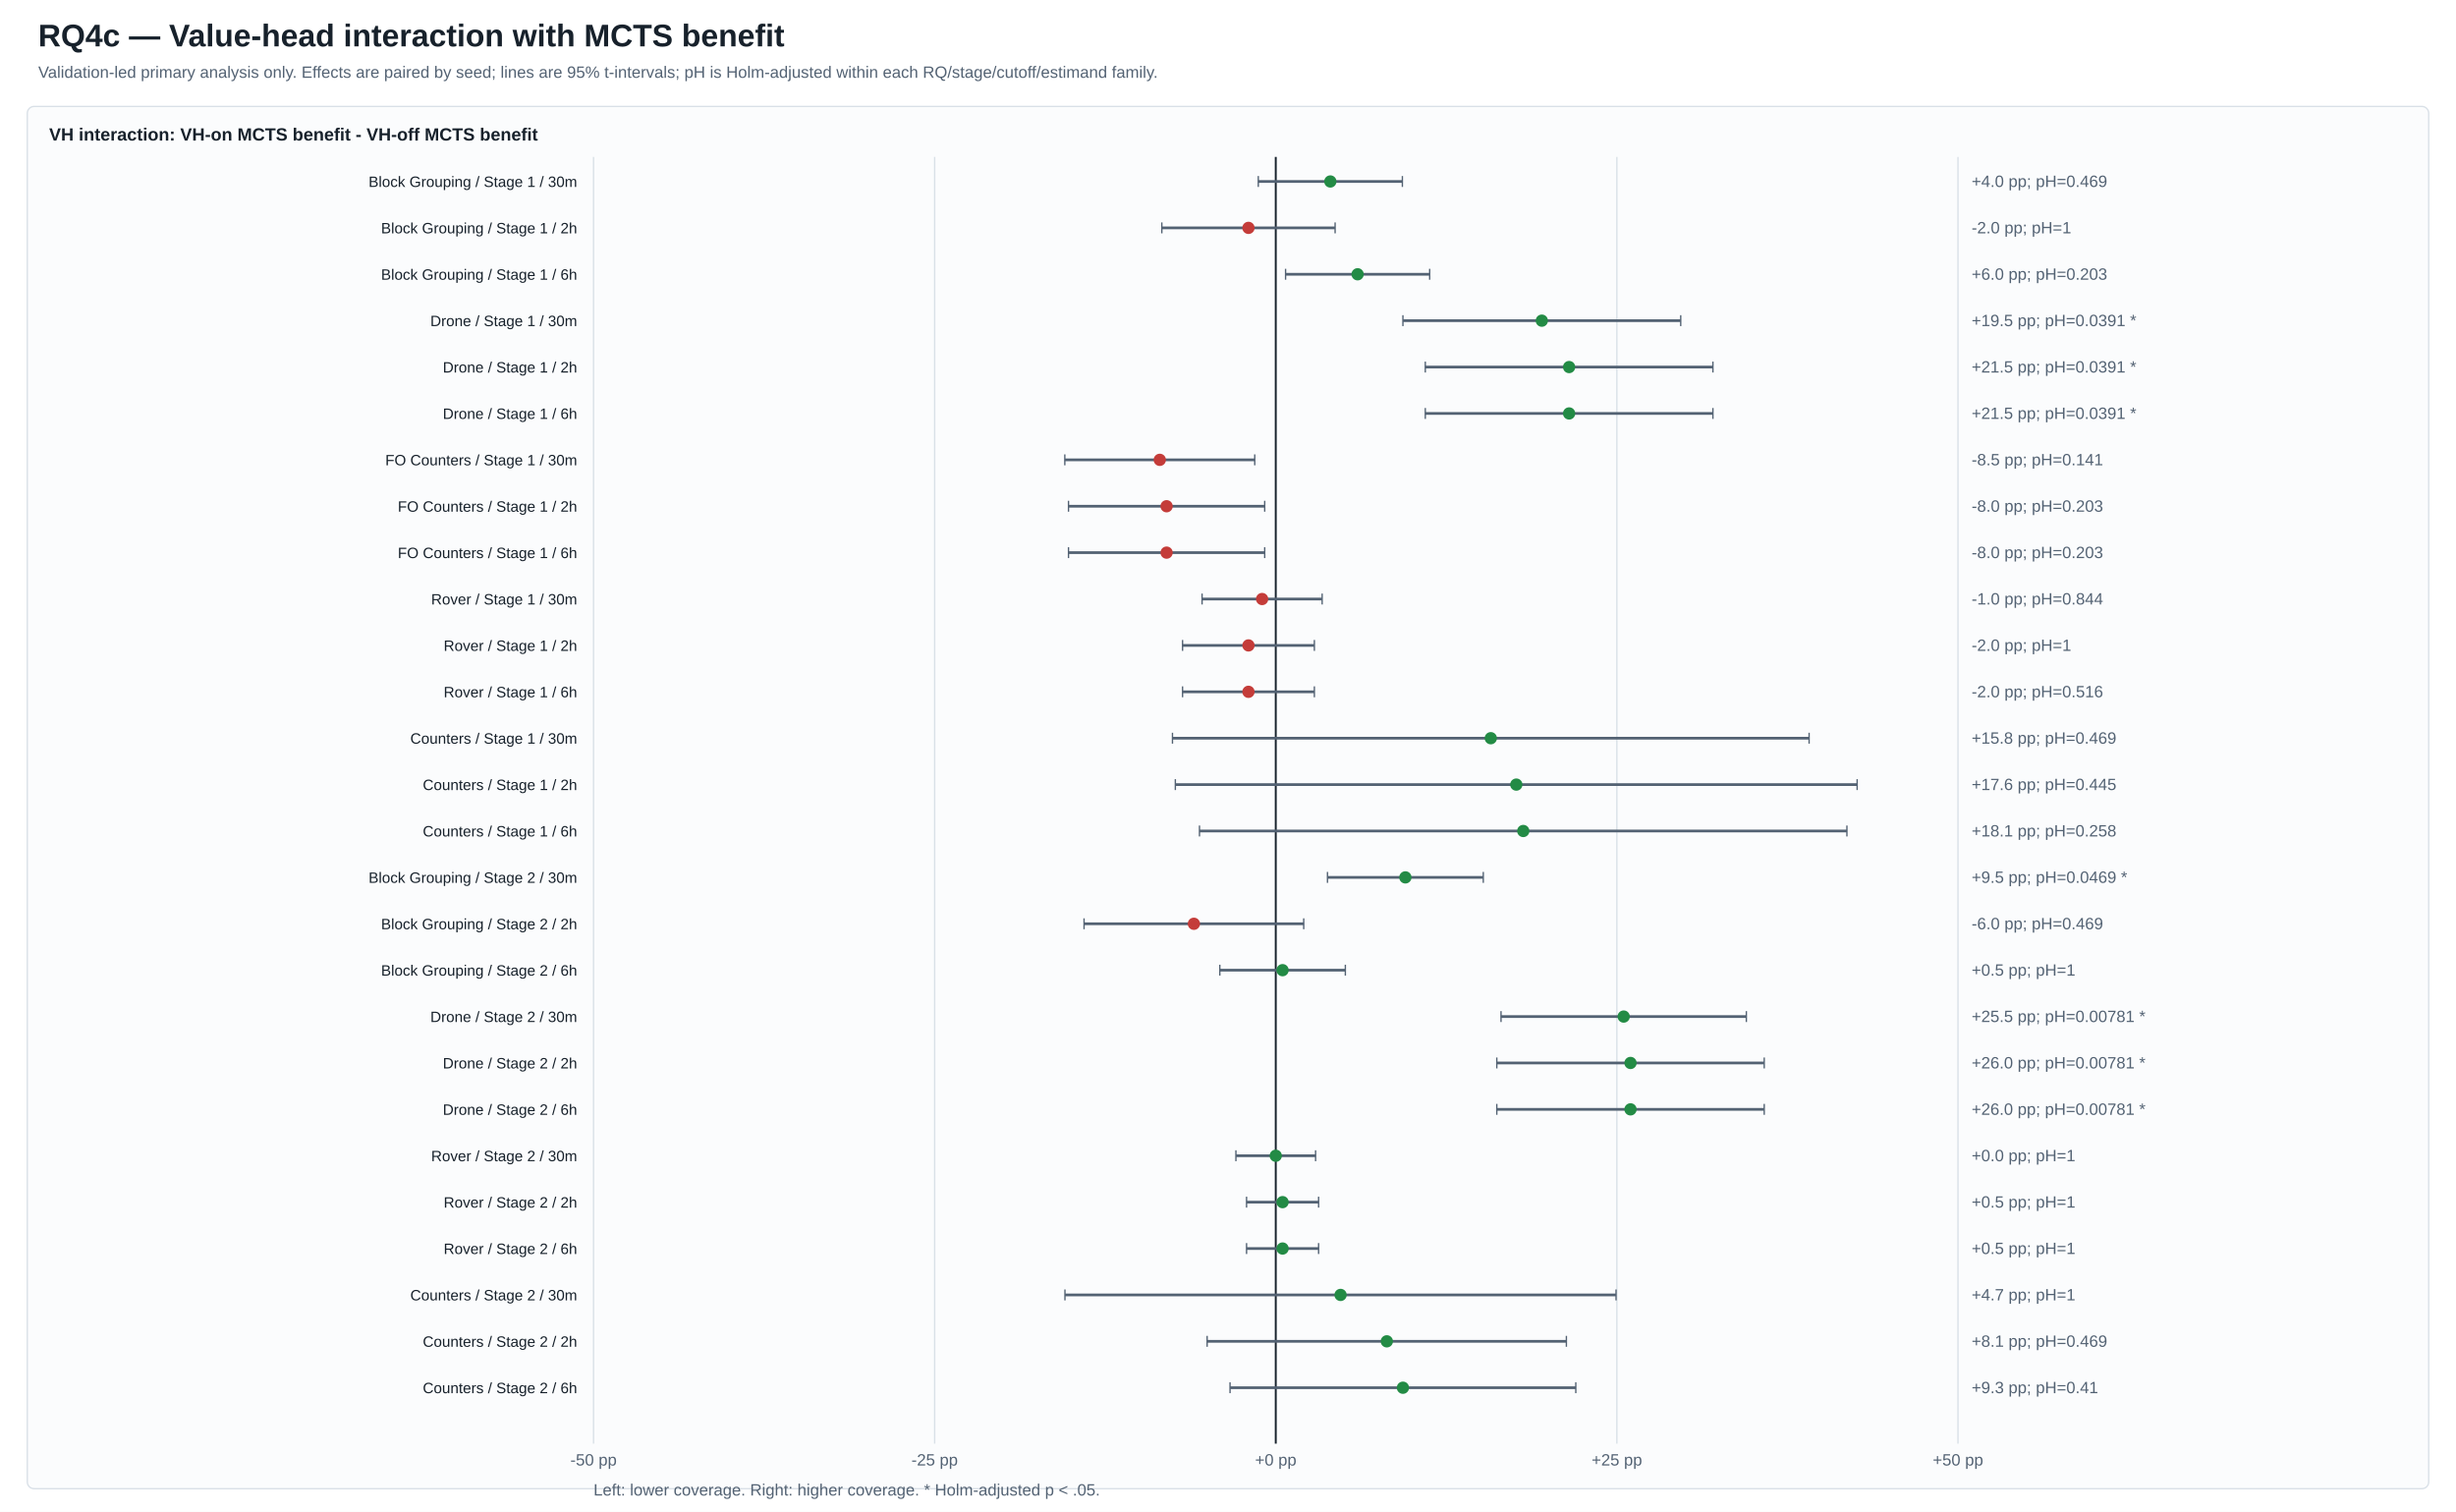
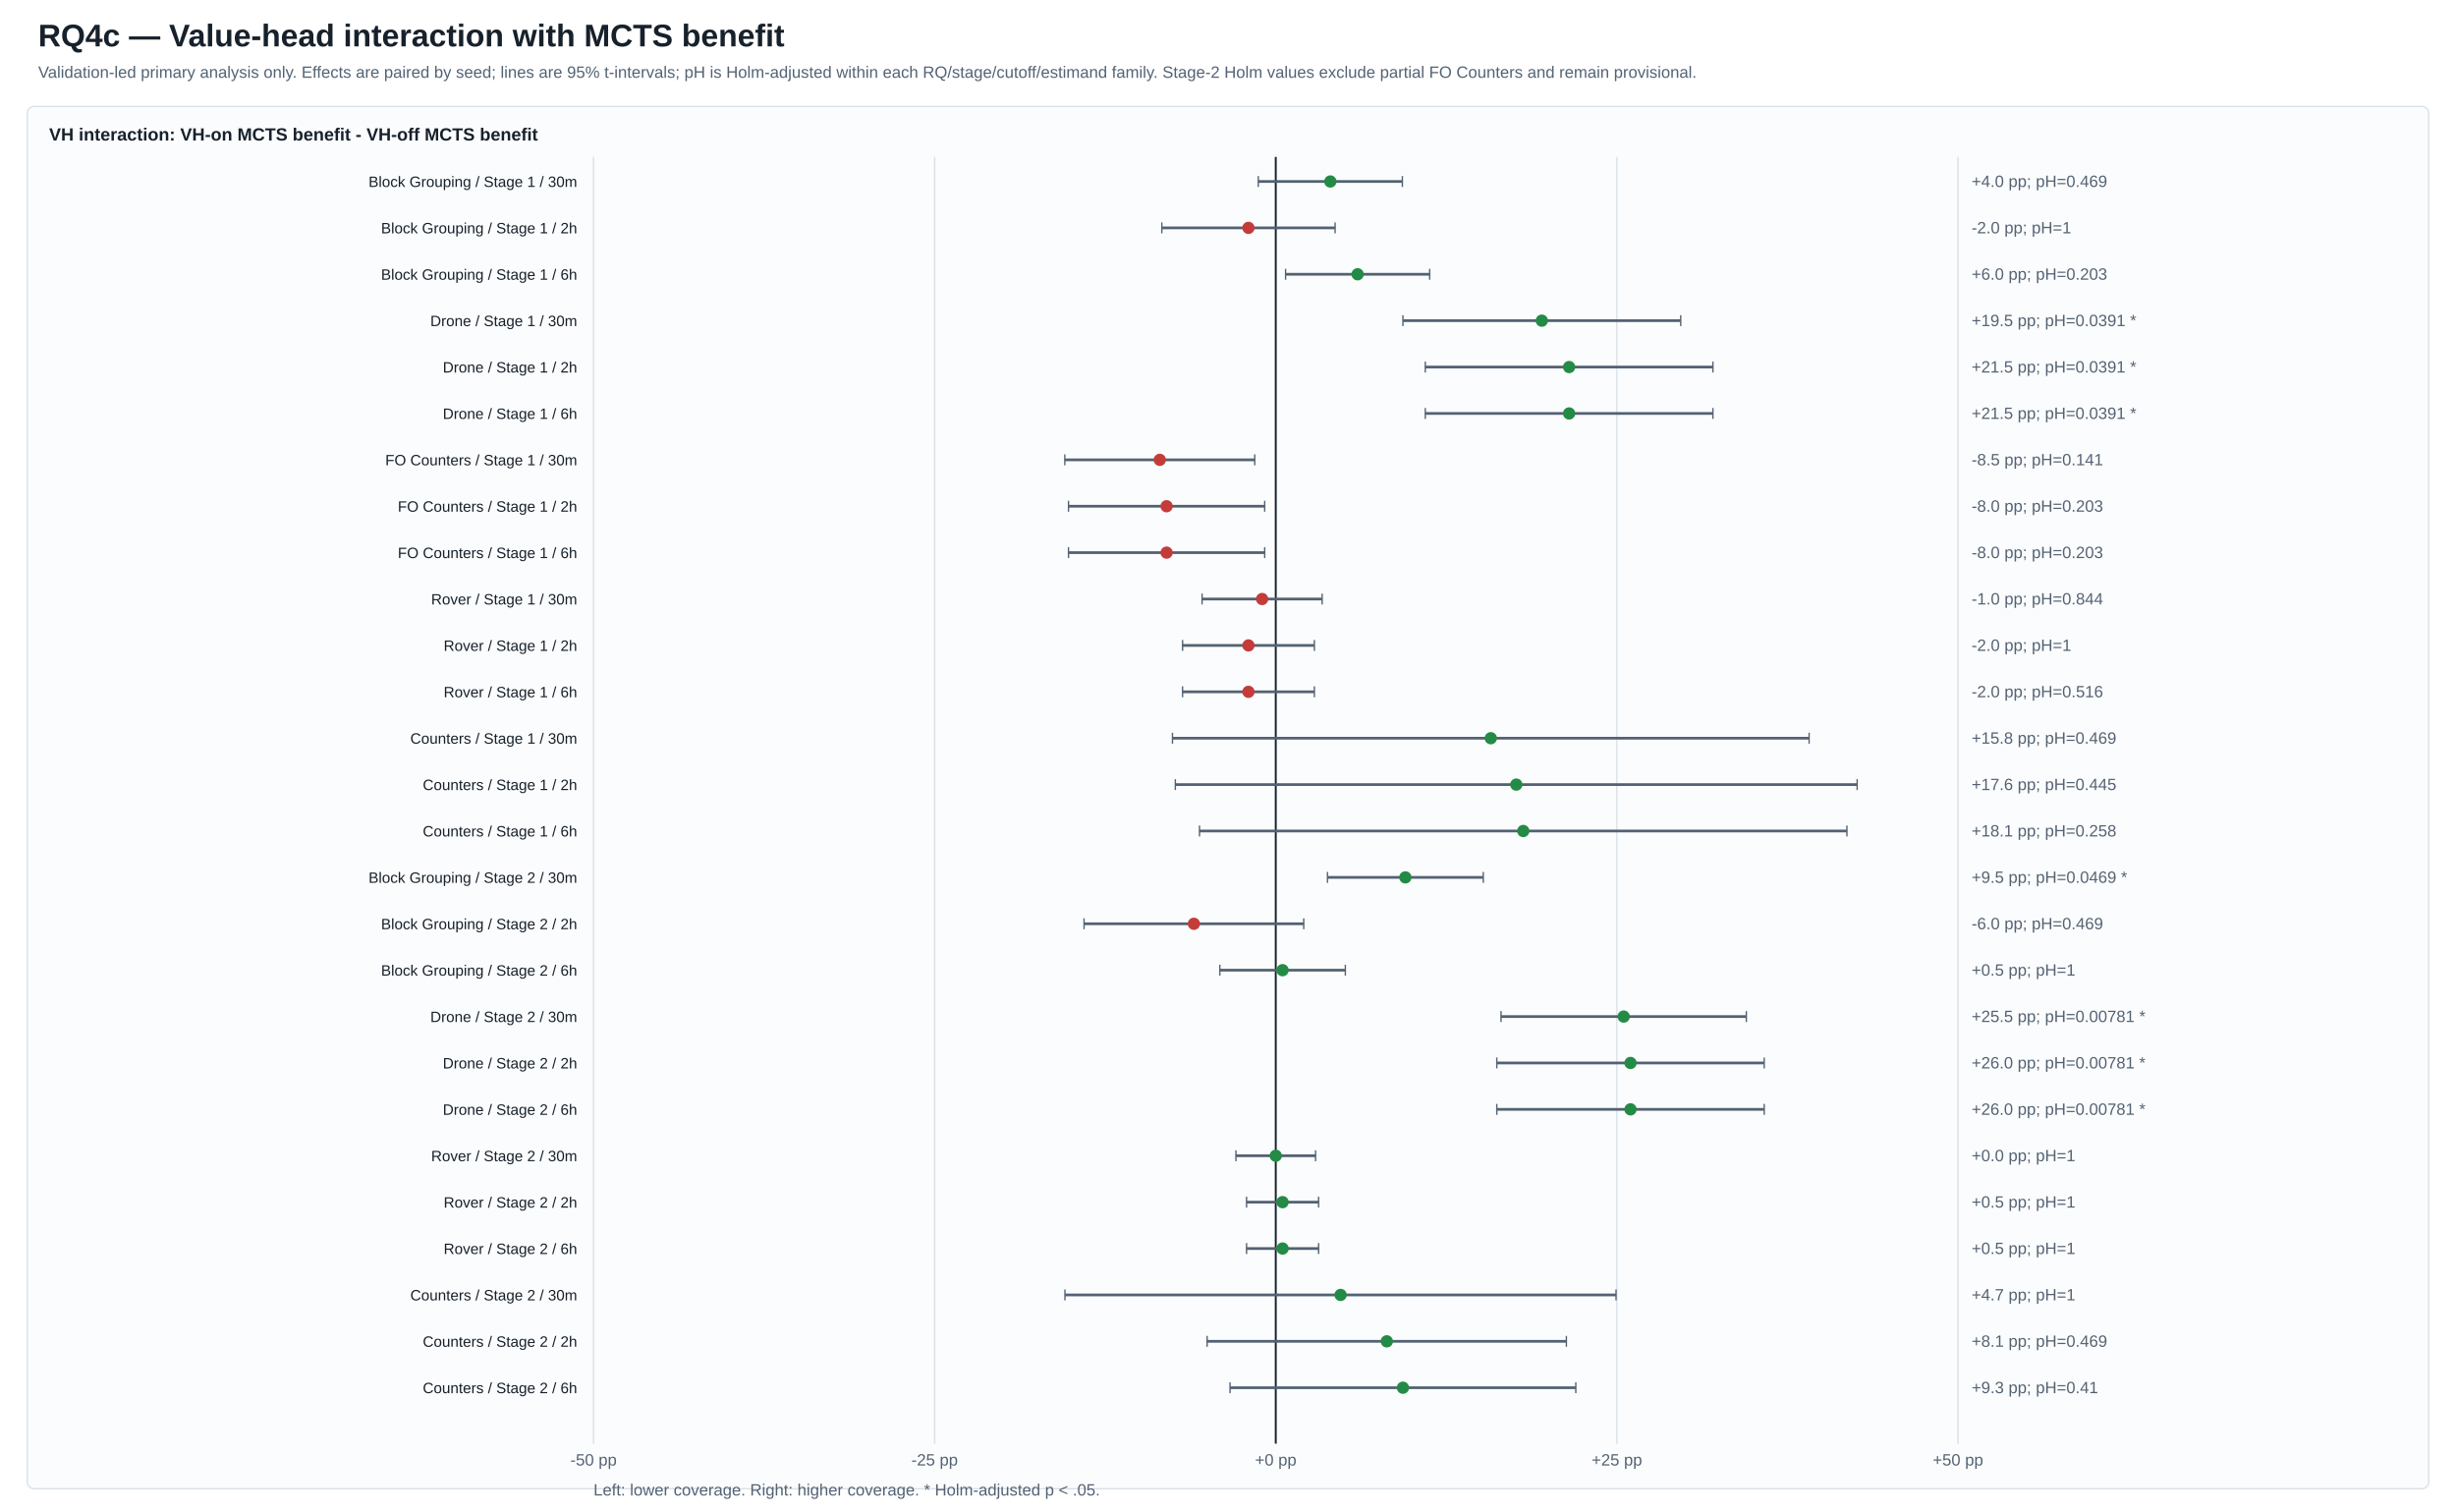
<svg xmlns="http://www.w3.org/2000/svg" width="1800" height="1108" viewBox="0 0 1800 1108">
  <rect width="100%" height="100%" fill="white" />
  <style>text{font-family:Segoe UI,Arial,sans-serif;fill:#17212b}.title{font-size:23px;font-weight:700}.sub{font-size:12px;fill:#536273}.label{font-size:11px}.head{font-size:13px;font-weight:700}</style>
  <text x="28" y="34" class="title">RQ4c — Value-head interaction with MCTS benefit</text>
-   <text x="28" y="57" class="sub">Validation-led primary analysis only. Effects are paired by seed; lines are 95% t-intervals; pH is Holm-adjusted within each RQ/stage/cutoff/estimand family.</text>
+   <text x="28" y="57" class="sub">Validation-led primary analysis only. Effects are paired by seed; lines are 95% t-intervals; pH is Holm-adjusted within each RQ/stage/cutoff/estimand family. Stage-2 Holm values exclude partial FO Counters and remain provisional.</text>
  <rect x="20" y="78" width="1760" height="1013" rx="5" fill="#fbfcfd" stroke="#d9e0e7" />
  <text x="36" y="103" class="head">VH interaction: VH-on MCTS benefit - VH-off MCTS benefit</text>
  <line x1="435.0" y1="115" x2="435.0" y2="1058" stroke="#d9e0e7" stroke-width="1" />
  <text x="435.0" y="1074" text-anchor="middle" class="sub">-50 pp</text>
  <line x1="685.0" y1="115" x2="685.0" y2="1058" stroke="#d9e0e7" stroke-width="1" />
  <text x="685.0" y="1074" text-anchor="middle" class="sub">-25 pp</text>
  <line x1="935.0" y1="115" x2="935.0" y2="1058" stroke="#17212b" stroke-width="1.4" />
  <text x="935.0" y="1074" text-anchor="middle" class="sub">+0 pp</text>
  <line x1="1185.0" y1="115" x2="1185.0" y2="1058" stroke="#d9e0e7" stroke-width="1" />
  <text x="1185.0" y="1074" text-anchor="middle" class="sub">+25 pp</text>
  <line x1="1435.0" y1="115" x2="1435.0" y2="1058" stroke="#d9e0e7" stroke-width="1" />
  <text x="1435.0" y="1074" text-anchor="middle" class="sub">+50 pp</text>
  <text x="423" y="137" text-anchor="end" class="label">Block Grouping / Stage 1 / 30m</text>
  <line x1="922.2" y1="133" x2="1027.8" y2="133" stroke="#536273" stroke-width="2" />
  <line x1="922.2" y1="129" x2="922.2" y2="137" stroke="#536273" />
  <line x1="1027.8" y1="129" x2="1027.8" y2="137" stroke="#536273" />
  <circle cx="975.0" cy="133" r="4.5" fill="#238b45" />
  <text x="1445" y="137" class="sub">+4.0 pp; pH=0.469</text>
  <text x="423" y="171" text-anchor="end" class="label">Block Grouping / Stage 1 / 2h</text>
  <line x1="851.5" y1="167" x2="978.5" y2="167" stroke="#536273" stroke-width="2" />
  <line x1="851.5" y1="163" x2="851.5" y2="171" stroke="#536273" />
  <line x1="978.5" y1="163" x2="978.5" y2="171" stroke="#536273" />
  <circle cx="915.0" cy="167" r="4.5" fill="#c43c39" />
  <text x="1445" y="171" class="sub">-2.0 pp; pH=1</text>
  <text x="423" y="205" text-anchor="end" class="label">Block Grouping / Stage 1 / 6h</text>
  <line x1="942.2" y1="201" x2="1047.8" y2="201" stroke="#536273" stroke-width="2" />
  <line x1="942.2" y1="197" x2="942.2" y2="205" stroke="#536273" />
  <line x1="1047.8" y1="197" x2="1047.8" y2="205" stroke="#536273" />
  <circle cx="995.0" cy="201" r="4.5" fill="#238b45" />
  <text x="1445" y="205" class="sub">+6.0 pp; pH=0.203</text>
  <text x="423" y="239" text-anchor="end" class="label">Drone / Stage 1 / 30m</text>
  <line x1="1028.2" y1="235" x2="1231.8" y2="235" stroke="#536273" stroke-width="2" />
  <line x1="1028.2" y1="231" x2="1028.2" y2="239" stroke="#536273" />
  <line x1="1231.8" y1="231" x2="1231.8" y2="239" stroke="#536273" />
  <circle cx="1130.0" cy="235" r="4.5" fill="#238b45" />
  <text x="1445" y="239" class="sub">+19.5 pp; pH=0.0391 *</text>
  <text x="423" y="273" text-anchor="end" class="label">Drone / Stage 1 / 2h</text>
  <line x1="1044.6" y1="269" x2="1255.4" y2="269" stroke="#536273" stroke-width="2" />
  <line x1="1044.6" y1="265" x2="1044.6" y2="273" stroke="#536273" />
  <line x1="1255.4" y1="265" x2="1255.4" y2="273" stroke="#536273" />
  <circle cx="1150.0" cy="269" r="4.5" fill="#238b45" />
  <text x="1445" y="273" class="sub">+21.5 pp; pH=0.0391 *</text>
  <text x="423" y="307" text-anchor="end" class="label">Drone / Stage 1 / 6h</text>
  <line x1="1044.6" y1="303" x2="1255.4" y2="303" stroke="#536273" stroke-width="2" />
  <line x1="1044.6" y1="299" x2="1044.6" y2="307" stroke="#536273" />
  <line x1="1255.4" y1="299" x2="1255.4" y2="307" stroke="#536273" />
  <circle cx="1150.0" cy="303" r="4.5" fill="#238b45" />
  <text x="1445" y="307" class="sub">+21.5 pp; pH=0.0391 *</text>
  <text x="423" y="341" text-anchor="end" class="label">FO Counters / Stage 1 / 30m</text>
  <line x1="780.4" y1="337" x2="919.6" y2="337" stroke="#536273" stroke-width="2" />
  <line x1="780.4" y1="333" x2="780.4" y2="341" stroke="#536273" />
  <line x1="919.6" y1="333" x2="919.6" y2="341" stroke="#536273" />
  <circle cx="850.0" cy="337" r="4.5" fill="#c43c39" />
  <text x="1445" y="341" class="sub">-8.5 pp; pH=0.141</text>
  <text x="423" y="375" text-anchor="end" class="label">FO Counters / Stage 1 / 2h</text>
  <line x1="783.1" y1="371" x2="926.9" y2="371" stroke="#536273" stroke-width="2" />
  <line x1="783.1" y1="367" x2="783.1" y2="375" stroke="#536273" />
  <line x1="926.9" y1="367" x2="926.9" y2="375" stroke="#536273" />
  <circle cx="855.0" cy="371" r="4.5" fill="#c43c39" />
  <text x="1445" y="375" class="sub">-8.0 pp; pH=0.203</text>
  <text x="423" y="409" text-anchor="end" class="label">FO Counters / Stage 1 / 6h</text>
  <line x1="783.1" y1="405" x2="926.9" y2="405" stroke="#536273" stroke-width="2" />
  <line x1="783.1" y1="401" x2="783.1" y2="409" stroke="#536273" />
  <line x1="926.9" y1="401" x2="926.9" y2="409" stroke="#536273" />
  <circle cx="855.0" cy="405" r="4.5" fill="#c43c39" />
  <text x="1445" y="409" class="sub">-8.0 pp; pH=0.203</text>
  <text x="423" y="443" text-anchor="end" class="label">Rover / Stage 1 / 30m</text>
  <line x1="881.0" y1="439" x2="969.0" y2="439" stroke="#536273" stroke-width="2" />
  <line x1="881.0" y1="435" x2="881.0" y2="443" stroke="#536273" />
  <line x1="969.0" y1="435" x2="969.0" y2="443" stroke="#536273" />
  <circle cx="925.0" cy="439" r="4.5" fill="#c43c39" />
  <text x="1445" y="443" class="sub">-1.0 pp; pH=0.844</text>
  <text x="423" y="477" text-anchor="end" class="label">Rover / Stage 1 / 2h</text>
  <line x1="866.7" y1="473" x2="963.3" y2="473" stroke="#536273" stroke-width="2" />
  <line x1="866.7" y1="469" x2="866.7" y2="477" stroke="#536273" />
  <line x1="963.3" y1="469" x2="963.3" y2="477" stroke="#536273" />
  <circle cx="915.0" cy="473" r="4.5" fill="#c43c39" />
  <text x="1445" y="477" class="sub">-2.0 pp; pH=1</text>
  <text x="423" y="511" text-anchor="end" class="label">Rover / Stage 1 / 6h</text>
  <line x1="866.7" y1="507" x2="963.3" y2="507" stroke="#536273" stroke-width="2" />
  <line x1="866.7" y1="503" x2="866.7" y2="511" stroke="#536273" />
  <line x1="963.3" y1="503" x2="963.3" y2="511" stroke="#536273" />
  <circle cx="915.0" cy="507" r="4.5" fill="#c43c39" />
  <text x="1445" y="511" class="sub">-2.0 pp; pH=0.516</text>
  <text x="423" y="545" text-anchor="end" class="label">Counters / Stage 1 / 30m</text>
  <line x1="859.3" y1="541" x2="1325.9" y2="541" stroke="#536273" stroke-width="2" />
  <line x1="859.3" y1="537" x2="859.3" y2="545" stroke="#536273" />
  <line x1="1325.9" y1="537" x2="1325.9" y2="545" stroke="#536273" />
  <circle cx="1092.6" cy="541" r="4.5" fill="#238b45" />
  <text x="1445" y="545" class="sub">+15.8 pp; pH=0.469</text>
  <text x="423" y="579" text-anchor="end" class="label">Counters / Stage 1 / 2h</text>
  <line x1="861.4" y1="575" x2="1361.1" y2="575" stroke="#536273" stroke-width="2" />
  <line x1="861.4" y1="571" x2="861.4" y2="579" stroke="#536273" />
  <line x1="1361.1" y1="571" x2="1361.1" y2="579" stroke="#536273" />
  <circle cx="1111.3" cy="575" r="4.5" fill="#238b45" />
  <text x="1445" y="579" class="sub">+17.6 pp; pH=0.445</text>
  <text x="423" y="613" text-anchor="end" class="label">Counters / Stage 1 / 6h</text>
  <line x1="879.1" y1="609" x2="1353.6" y2="609" stroke="#536273" stroke-width="2" />
  <line x1="879.1" y1="605" x2="879.1" y2="613" stroke="#536273" />
  <line x1="1353.6" y1="605" x2="1353.6" y2="613" stroke="#536273" />
  <circle cx="1116.4" cy="609" r="4.5" fill="#238b45" />
  <text x="1445" y="613" class="sub">+18.1 pp; pH=0.258</text>
  <text x="423" y="647" text-anchor="end" class="label">Block Grouping / Stage 2 / 30m</text>
  <line x1="972.9" y1="643" x2="1087.1" y2="643" stroke="#536273" stroke-width="2" />
  <line x1="972.9" y1="639" x2="972.9" y2="647" stroke="#536273" />
  <line x1="1087.1" y1="639" x2="1087.1" y2="647" stroke="#536273" />
  <circle cx="1030.0" cy="643" r="4.5" fill="#238b45" />
  <text x="1445" y="647" class="sub">+9.5 pp; pH=0.0469 *</text>
  <text x="423" y="681" text-anchor="end" class="label">Block Grouping / Stage 2 / 2h</text>
  <line x1="794.5" y1="677" x2="955.5" y2="677" stroke="#536273" stroke-width="2" />
  <line x1="794.5" y1="673" x2="794.5" y2="681" stroke="#536273" />
  <line x1="955.5" y1="673" x2="955.5" y2="681" stroke="#536273" />
  <circle cx="875.0" cy="677" r="4.5" fill="#c43c39" />
  <text x="1445" y="681" class="sub">-6.0 pp; pH=0.469</text>
  <text x="423" y="715" text-anchor="end" class="label">Block Grouping / Stage 2 / 6h</text>
  <line x1="894.0" y1="711" x2="986.0" y2="711" stroke="#536273" stroke-width="2" />
  <line x1="894.0" y1="707" x2="894.0" y2="715" stroke="#536273" />
  <line x1="986.0" y1="707" x2="986.0" y2="715" stroke="#536273" />
  <circle cx="940.0" cy="711" r="4.5" fill="#238b45" />
  <text x="1445" y="715" class="sub">+0.5 pp; pH=1</text>
  <text x="423" y="749" text-anchor="end" class="label">Drone / Stage 2 / 30m</text>
  <line x1="1100.1" y1="745" x2="1279.9" y2="745" stroke="#536273" stroke-width="2" />
  <line x1="1100.1" y1="741" x2="1100.1" y2="749" stroke="#536273" />
  <line x1="1279.9" y1="741" x2="1279.9" y2="749" stroke="#536273" />
  <circle cx="1190.0" cy="745" r="4.5" fill="#238b45" />
  <text x="1445" y="749" class="sub">+25.5 pp; pH=0.00781 *</text>
  <text x="423" y="783" text-anchor="end" class="label">Drone / Stage 2 / 2h</text>
  <line x1="1097.0" y1="779" x2="1293.0" y2="779" stroke="#536273" stroke-width="2" />
  <line x1="1097.0" y1="775" x2="1097.0" y2="783" stroke="#536273" />
  <line x1="1293.0" y1="775" x2="1293.0" y2="783" stroke="#536273" />
  <circle cx="1195.0" cy="779" r="4.5" fill="#238b45" />
  <text x="1445" y="783" class="sub">+26.0 pp; pH=0.00781 *</text>
  <text x="423" y="817" text-anchor="end" class="label">Drone / Stage 2 / 6h</text>
  <line x1="1097.0" y1="813" x2="1293.0" y2="813" stroke="#536273" stroke-width="2" />
  <line x1="1097.0" y1="809" x2="1097.0" y2="817" stroke="#536273" />
  <line x1="1293.0" y1="809" x2="1293.0" y2="817" stroke="#536273" />
  <circle cx="1195.0" cy="813" r="4.5" fill="#238b45" />
  <text x="1445" y="817" class="sub">+26.0 pp; pH=0.00781 *</text>
  <text x="423" y="851" text-anchor="end" class="label">Rover / Stage 2 / 30m</text>
  <line x1="905.8" y1="847" x2="964.2" y2="847" stroke="#536273" stroke-width="2" />
  <line x1="905.8" y1="843" x2="905.8" y2="851" stroke="#536273" />
  <line x1="964.2" y1="843" x2="964.2" y2="851" stroke="#536273" />
  <circle cx="935.0" cy="847" r="4.5" fill="#238b45" />
  <text x="1445" y="851" class="sub">+0.0 pp; pH=1</text>
  <text x="423" y="885" text-anchor="end" class="label">Rover / Stage 2 / 2h</text>
  <line x1="913.6" y1="881" x2="966.4" y2="881" stroke="#536273" stroke-width="2" />
  <line x1="913.6" y1="877" x2="913.6" y2="885" stroke="#536273" />
  <line x1="966.4" y1="877" x2="966.4" y2="885" stroke="#536273" />
  <circle cx="940.0" cy="881" r="4.5" fill="#238b45" />
  <text x="1445" y="885" class="sub">+0.5 pp; pH=1</text>
  <text x="423" y="919" text-anchor="end" class="label">Rover / Stage 2 / 6h</text>
  <line x1="913.6" y1="915" x2="966.4" y2="915" stroke="#536273" stroke-width="2" />
  <line x1="913.6" y1="911" x2="913.6" y2="919" stroke="#536273" />
  <line x1="966.4" y1="911" x2="966.4" y2="919" stroke="#536273" />
  <circle cx="940.0" cy="915" r="4.5" fill="#238b45" />
  <text x="1445" y="919" class="sub">+0.5 pp; pH=1</text>
  <text x="423" y="953" text-anchor="end" class="label">Counters / Stage 2 / 30m</text>
  <line x1="780.5" y1="949" x2="1184.4" y2="949" stroke="#536273" stroke-width="2" />
  <line x1="780.5" y1="945" x2="780.5" y2="953" stroke="#536273" />
  <line x1="1184.4" y1="945" x2="1184.4" y2="953" stroke="#536273" />
  <circle cx="982.5" cy="949" r="4.5" fill="#238b45" />
  <text x="1445" y="953" class="sub">+4.7 pp; pH=1</text>
  <text x="423" y="987" text-anchor="end" class="label">Counters / Stage 2 / 2h</text>
  <line x1="884.7" y1="983" x2="1148.0" y2="983" stroke="#536273" stroke-width="2" />
  <line x1="884.7" y1="979" x2="884.7" y2="987" stroke="#536273" />
  <line x1="1148.0" y1="979" x2="1148.0" y2="987" stroke="#536273" />
  <circle cx="1016.4" cy="983" r="4.5" fill="#238b45" />
  <text x="1445" y="987" class="sub">+8.1 pp; pH=0.469</text>
  <text x="423" y="1021" text-anchor="end" class="label">Counters / Stage 2 / 6h</text>
  <line x1="901.5" y1="1017" x2="1154.9" y2="1017" stroke="#536273" stroke-width="2" />
  <line x1="901.5" y1="1013" x2="901.5" y2="1021" stroke="#536273" />
  <line x1="1154.9" y1="1013" x2="1154.9" y2="1021" stroke="#536273" />
  <circle cx="1028.2" cy="1017" r="4.5" fill="#238b45" />
  <text x="1445" y="1021" class="sub">+9.3 pp; pH=0.41</text>
  <text x="435" y="1096" class="sub">Left: lower coverage. Right: higher coverage. * Holm-adjusted p &lt; .05.</text>
</svg>
